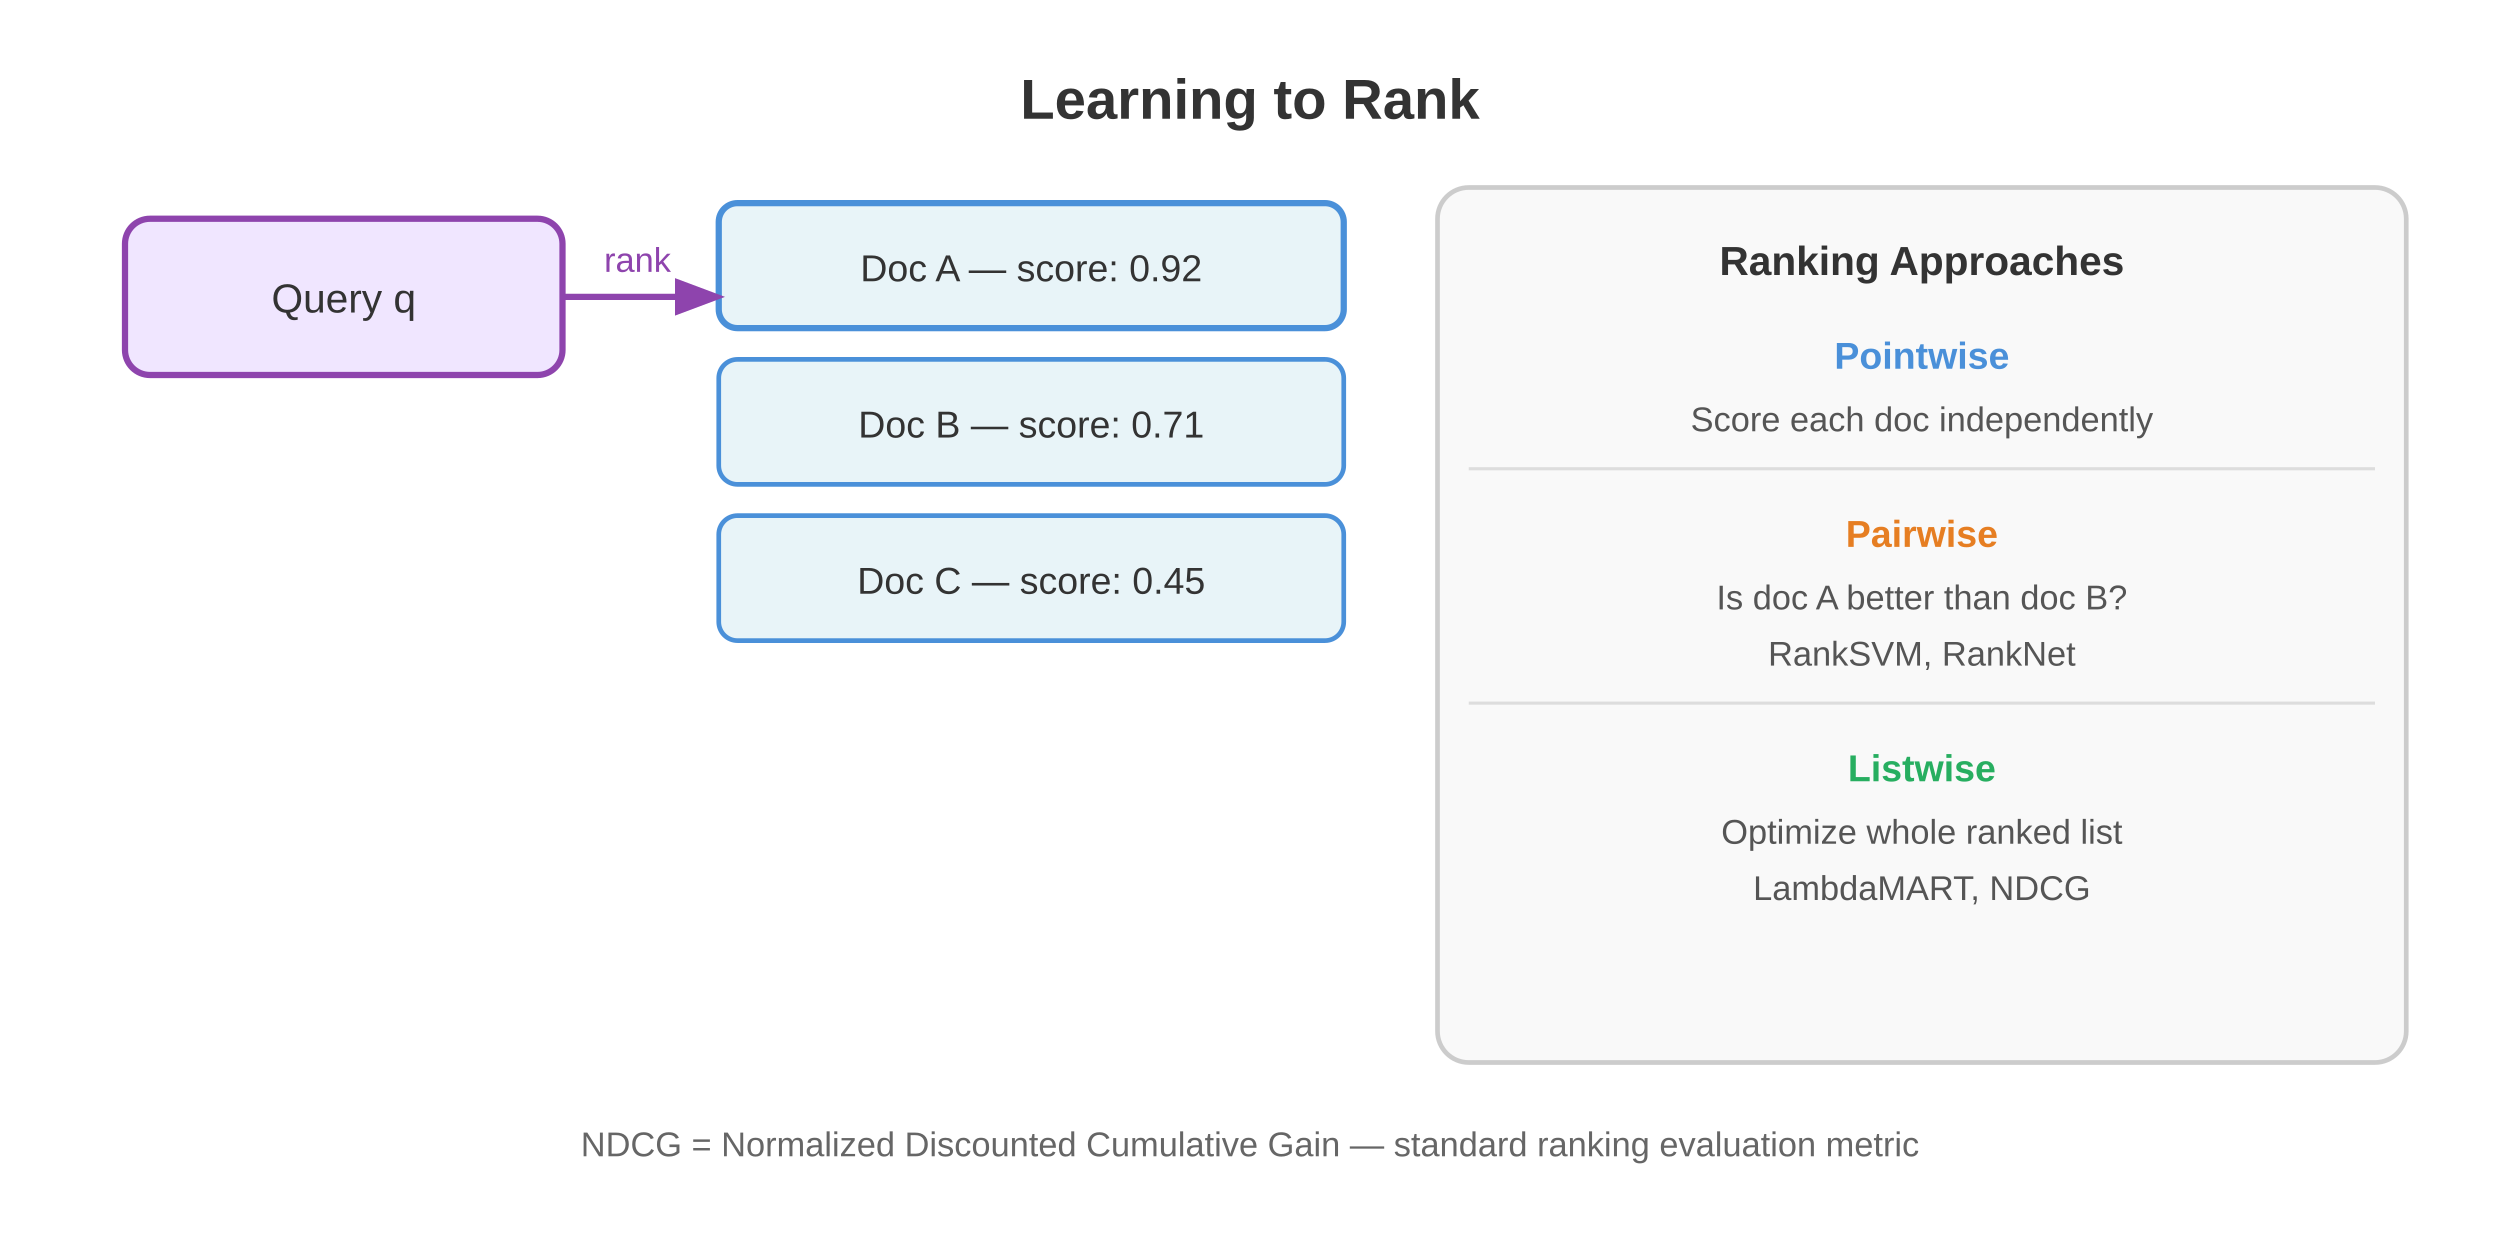
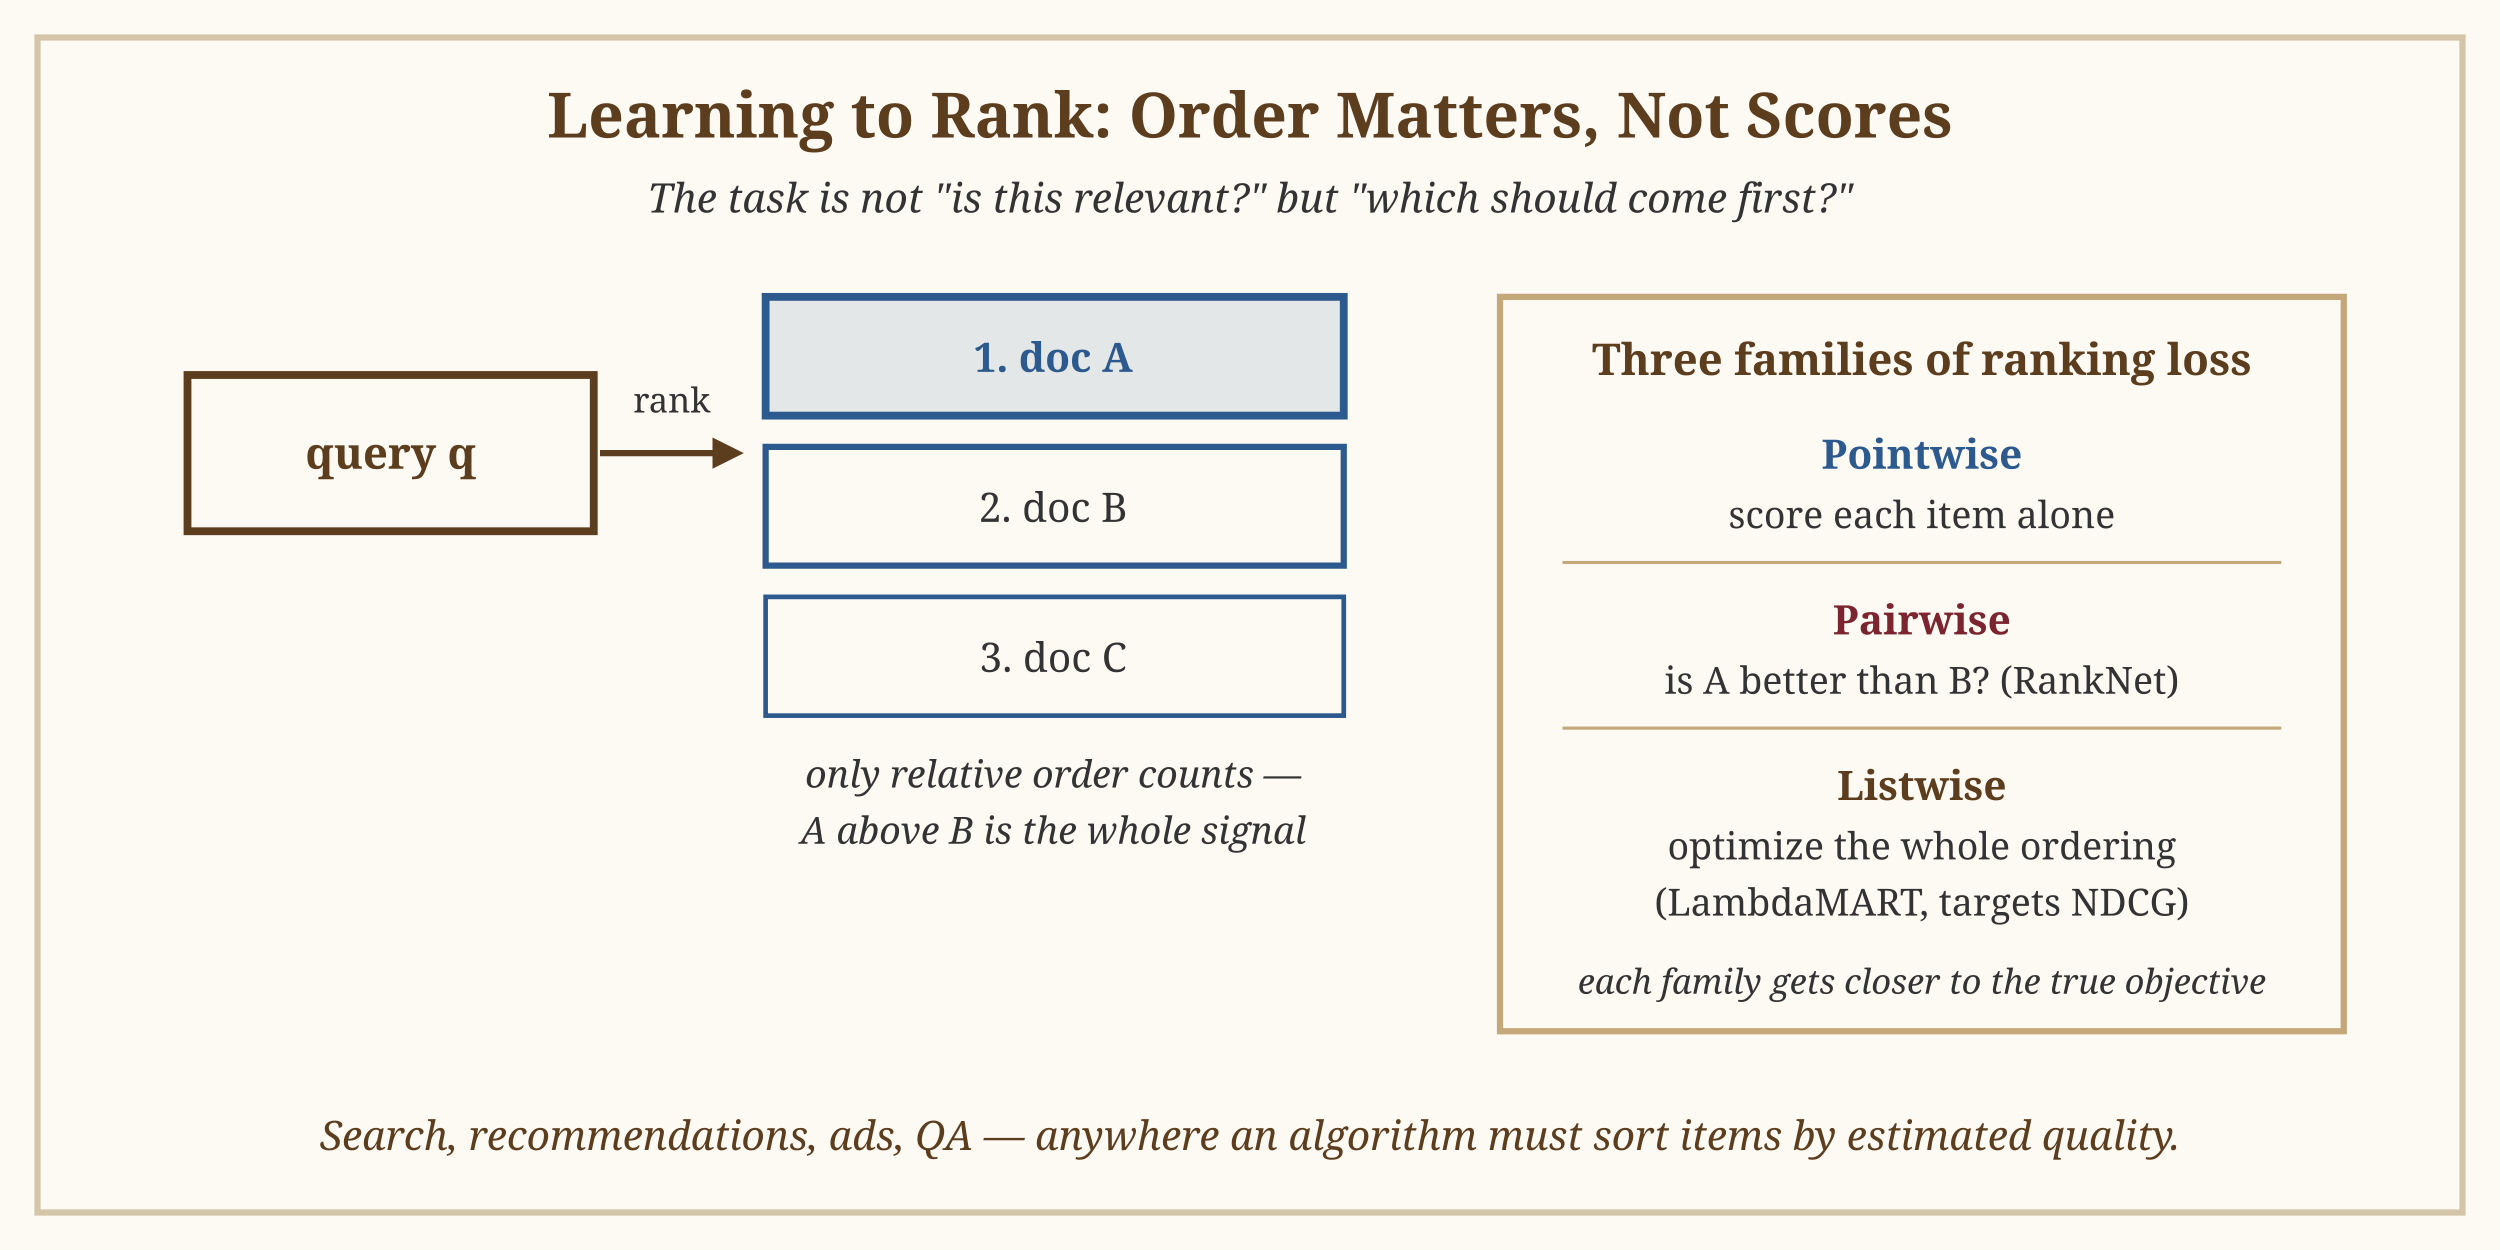
<svg xmlns="http://www.w3.org/2000/svg" viewBox="0 0 800 400">
-   <rect width="800" height="400" fill="white" />
-   <text x="400" y="38" text-anchor="middle" font-family="Arial" font-size="18" font-weight="bold" fill="#333">Learning to Rank</text>
-   <rect x="40" y="70" width="140" height="50" rx="8" fill="#f0e6ff" stroke="#8e44ad" stroke-width="2" />
-   <text x="110" y="100" text-anchor="middle" font-family="Arial" font-size="13" fill="#333">Query q</text>
-   <rect x="230" y="65" width="200" height="40" rx="6" fill="#e8f4f8" stroke="#4a90d9" stroke-width="2" />
-   <text x="330" y="90" text-anchor="middle" font-family="Arial" font-size="12" fill="#333">Doc A — score: 0.92</text>
-   <rect x="230" y="115" width="200" height="40" rx="6" fill="#e8f4f8" stroke="#4a90d9" stroke-width="1.5" />
-   <text x="330" y="140" text-anchor="middle" font-family="Arial" font-size="12" fill="#333">Doc B — score: 0.71</text>
-   <rect x="230" y="165" width="200" height="40" rx="6" fill="#e8f4f8" stroke="#4a90d9" stroke-width="1.5" />
-   <text x="330" y="190" text-anchor="middle" font-family="Arial" font-size="12" fill="#333">Doc C — score: 0.45</text>
-   <line x1="180" y1="95" x2="228" y2="95" stroke="#8e44ad" stroke-width="2" marker-end="url(#ark)" />
-   <text x="204" y="87" text-anchor="middle" font-family="Arial" font-size="11" fill="#8e44ad">rank</text>
-   <rect x="460" y="60" width="310" height="280" rx="10" fill="#f9f9f9" stroke="#ccc" stroke-width="1.5" />
-   <text x="615" y="88" text-anchor="middle" font-family="Arial" font-size="13" font-weight="bold" fill="#333">Ranking Approaches</text>
-   <text x="615" y="118" text-anchor="middle" font-family="Arial" font-size="12" fill="#4a90d9" font-weight="bold">Pointwise</text>
-   <text x="615" y="138" text-anchor="middle" font-family="Arial" font-size="11" fill="#555">Score each doc independently</text>
-   <line x1="470" y1="150" x2="760" y2="150" stroke="#ddd" stroke-width="1" />
-   <text x="615" y="175" text-anchor="middle" font-family="Arial" font-size="12" fill="#e67e22" font-weight="bold">Pairwise</text>
-   <text x="615" y="195" text-anchor="middle" font-family="Arial" font-size="11" fill="#555">Is doc A better than doc B?</text>
-   <text x="615" y="213" text-anchor="middle" font-family="Arial" font-size="11" fill="#555">RankSVM, RankNet</text>
-   <line x1="470" y1="225" x2="760" y2="225" stroke="#ddd" stroke-width="1" />
-   <text x="615" y="250" text-anchor="middle" font-family="Arial" font-size="12" fill="#27ae60" font-weight="bold">Listwise</text>
-   <text x="615" y="270" text-anchor="middle" font-family="Arial" font-size="11" fill="#555">Optimize whole ranked list</text>
-   <text x="615" y="288" text-anchor="middle" font-family="Arial" font-size="11" fill="#555">LambdaMART, NDCG</text>
-   <defs>
-     <marker id="ark" markerWidth="8" markerHeight="8" refX="6" refY="3" orient="auto">
-       <path d="M0,0 L0,6 L8,3 z" fill="#8e44ad" />
-     </marker>
-   </defs>
-   <text x="400" y="370" text-anchor="middle" font-family="Arial" font-size="11" fill="#666">NDCG = Normalized Discounted Cumulative Gain — standard ranking evaluation metric</text>
+   <rect width="800" height="400" fill="#FDFAF4" />
+   <rect x="12" y="12" width="776" height="376" fill="none" stroke="#D4C5A9" stroke-width="2" />
+   <text x="400" y="44" text-anchor="middle" font-family="Georgia, serif" font-size="20" font-weight="bold" fill="#5C3D1E">Learning to Rank: Order Matters, Not Scores</text>
+   <text x="400" y="68" text-anchor="middle" font-family="Georgia, serif" font-size="13" fill="#333" font-style="italic">The task is not "is this relevant?" but "which should come first?"</text>
+   <rect x="60" y="120" width="130" height="50" fill="none" stroke="#5C3D1E" stroke-width="2.5" />
+   <text x="125" y="150" text-anchor="middle" font-family="Georgia, serif" font-size="14" font-weight="bold" fill="#5C3D1E">query q</text>
+   <line x1="192" y1="145" x2="232" y2="145" stroke="#5C3D1E" stroke-width="2" />
+   <path d="M 238 145 L 228 140 L 228 150 Z" fill="#5C3D1E" />
+   <text x="215" y="132" text-anchor="middle" font-family="Georgia, serif" font-size="11" fill="#333">rank</text>
+   <rect x="245" y="95" width="185" height="38" fill="#2D5A8E" fill-opacity="0.12" stroke="#2D5A8E" stroke-width="2.5" />
+   <text x="337" y="119" text-anchor="middle" font-family="Georgia, serif" font-size="13" fill="#2D5A8E" font-weight="bold">1. doc A</text>
+   <rect x="245" y="143" width="185" height="38" fill="none" stroke="#2D5A8E" stroke-width="2" />
+   <text x="337" y="167" text-anchor="middle" font-family="Georgia, serif" font-size="13" fill="#333">2. doc B</text>
+   <rect x="245" y="191" width="185" height="38" fill="none" stroke="#2D5A8E" stroke-width="1.5" />
+   <text x="337" y="215" text-anchor="middle" font-family="Georgia, serif" font-size="13" fill="#333">3. doc C</text>
+   <text x="337" y="252" text-anchor="middle" font-family="Georgia, serif" font-size="12" fill="#333" font-style="italic">only relative order counts —</text>
+   <text x="337" y="270" text-anchor="middle" font-family="Georgia, serif" font-size="12" fill="#333" font-style="italic">A above B is the whole signal</text>
+   <rect x="480" y="95" width="270" height="235" fill="none" stroke="#C4A87A" stroke-width="2" />
+   <text x="615" y="120" text-anchor="middle" font-family="Georgia, serif" font-size="14" font-weight="bold" fill="#5C3D1E">Three families of ranking loss</text>
+   <text x="615" y="150" text-anchor="middle" font-family="Georgia, serif" font-size="13" font-weight="bold" fill="#2D5A8E">Pointwise</text>
+   <text x="615" y="169" text-anchor="middle" font-family="Georgia, serif" font-size="12" fill="#333">score each item alone</text>
+   <line x1="500" y1="180" x2="730" y2="180" stroke="#C4A87A" stroke-width="1" />
+   <text x="615" y="203" text-anchor="middle" font-family="Georgia, serif" font-size="13" font-weight="bold" fill="#7C2530">Pairwise</text>
+   <text x="615" y="222" text-anchor="middle" font-family="Georgia, serif" font-size="12" fill="#333">is A better than B?  (RankNet)</text>
+   <line x1="500" y1="233" x2="730" y2="233" stroke="#C4A87A" stroke-width="1" />
+   <text x="615" y="256" text-anchor="middle" font-family="Georgia, serif" font-size="13" font-weight="bold" fill="#5C3D1E">Listwise</text>
+   <text x="615" y="275" text-anchor="middle" font-family="Georgia, serif" font-size="12" fill="#333">optimize the whole ordering</text>
+   <text x="615" y="293" text-anchor="middle" font-family="Georgia, serif" font-size="12" fill="#333">(LambdaMART, targets NDCG)</text>
+   <text x="615" y="318" text-anchor="middle" font-family="Georgia, serif" font-size="11" fill="#333" font-style="italic">each family gets closer to the true objective</text>
+   <text x="400" y="368" text-anchor="middle" font-family="Georgia, serif" font-size="13" fill="#5C3D1E" font-style="italic">Search, recommendations, ads, QA — anywhere an algorithm must sort items by estimated quality.</text>
</svg>
